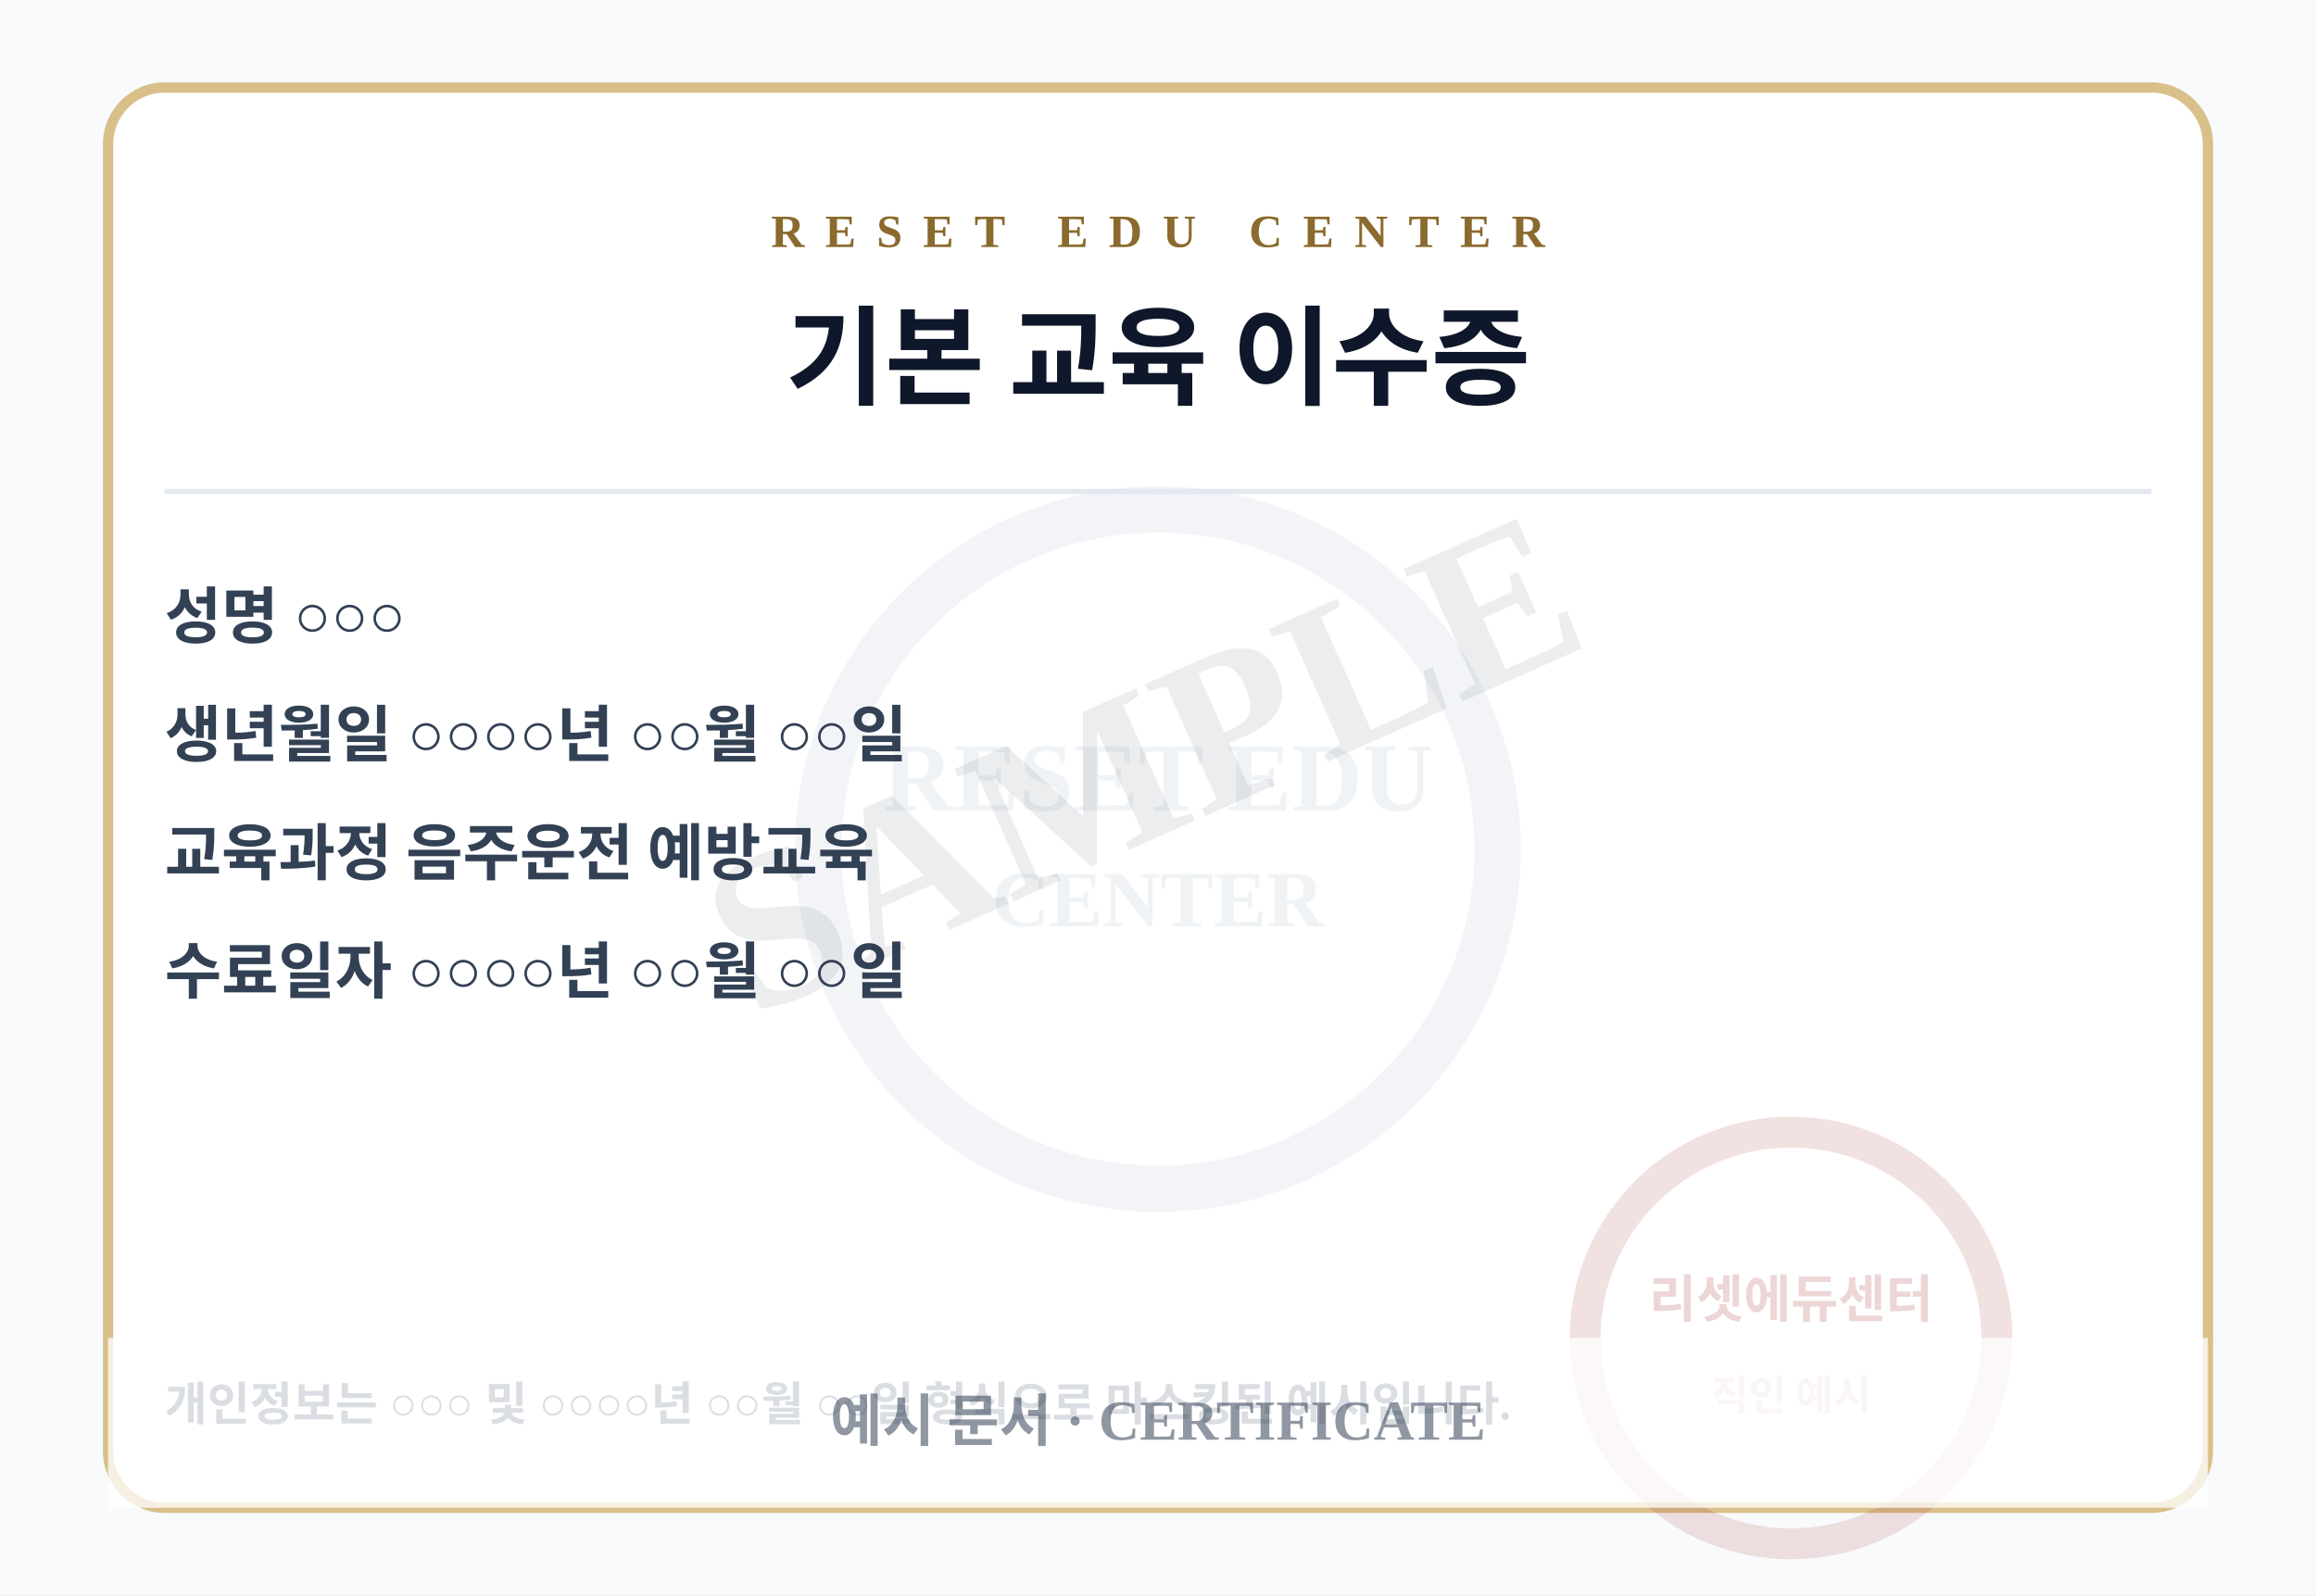
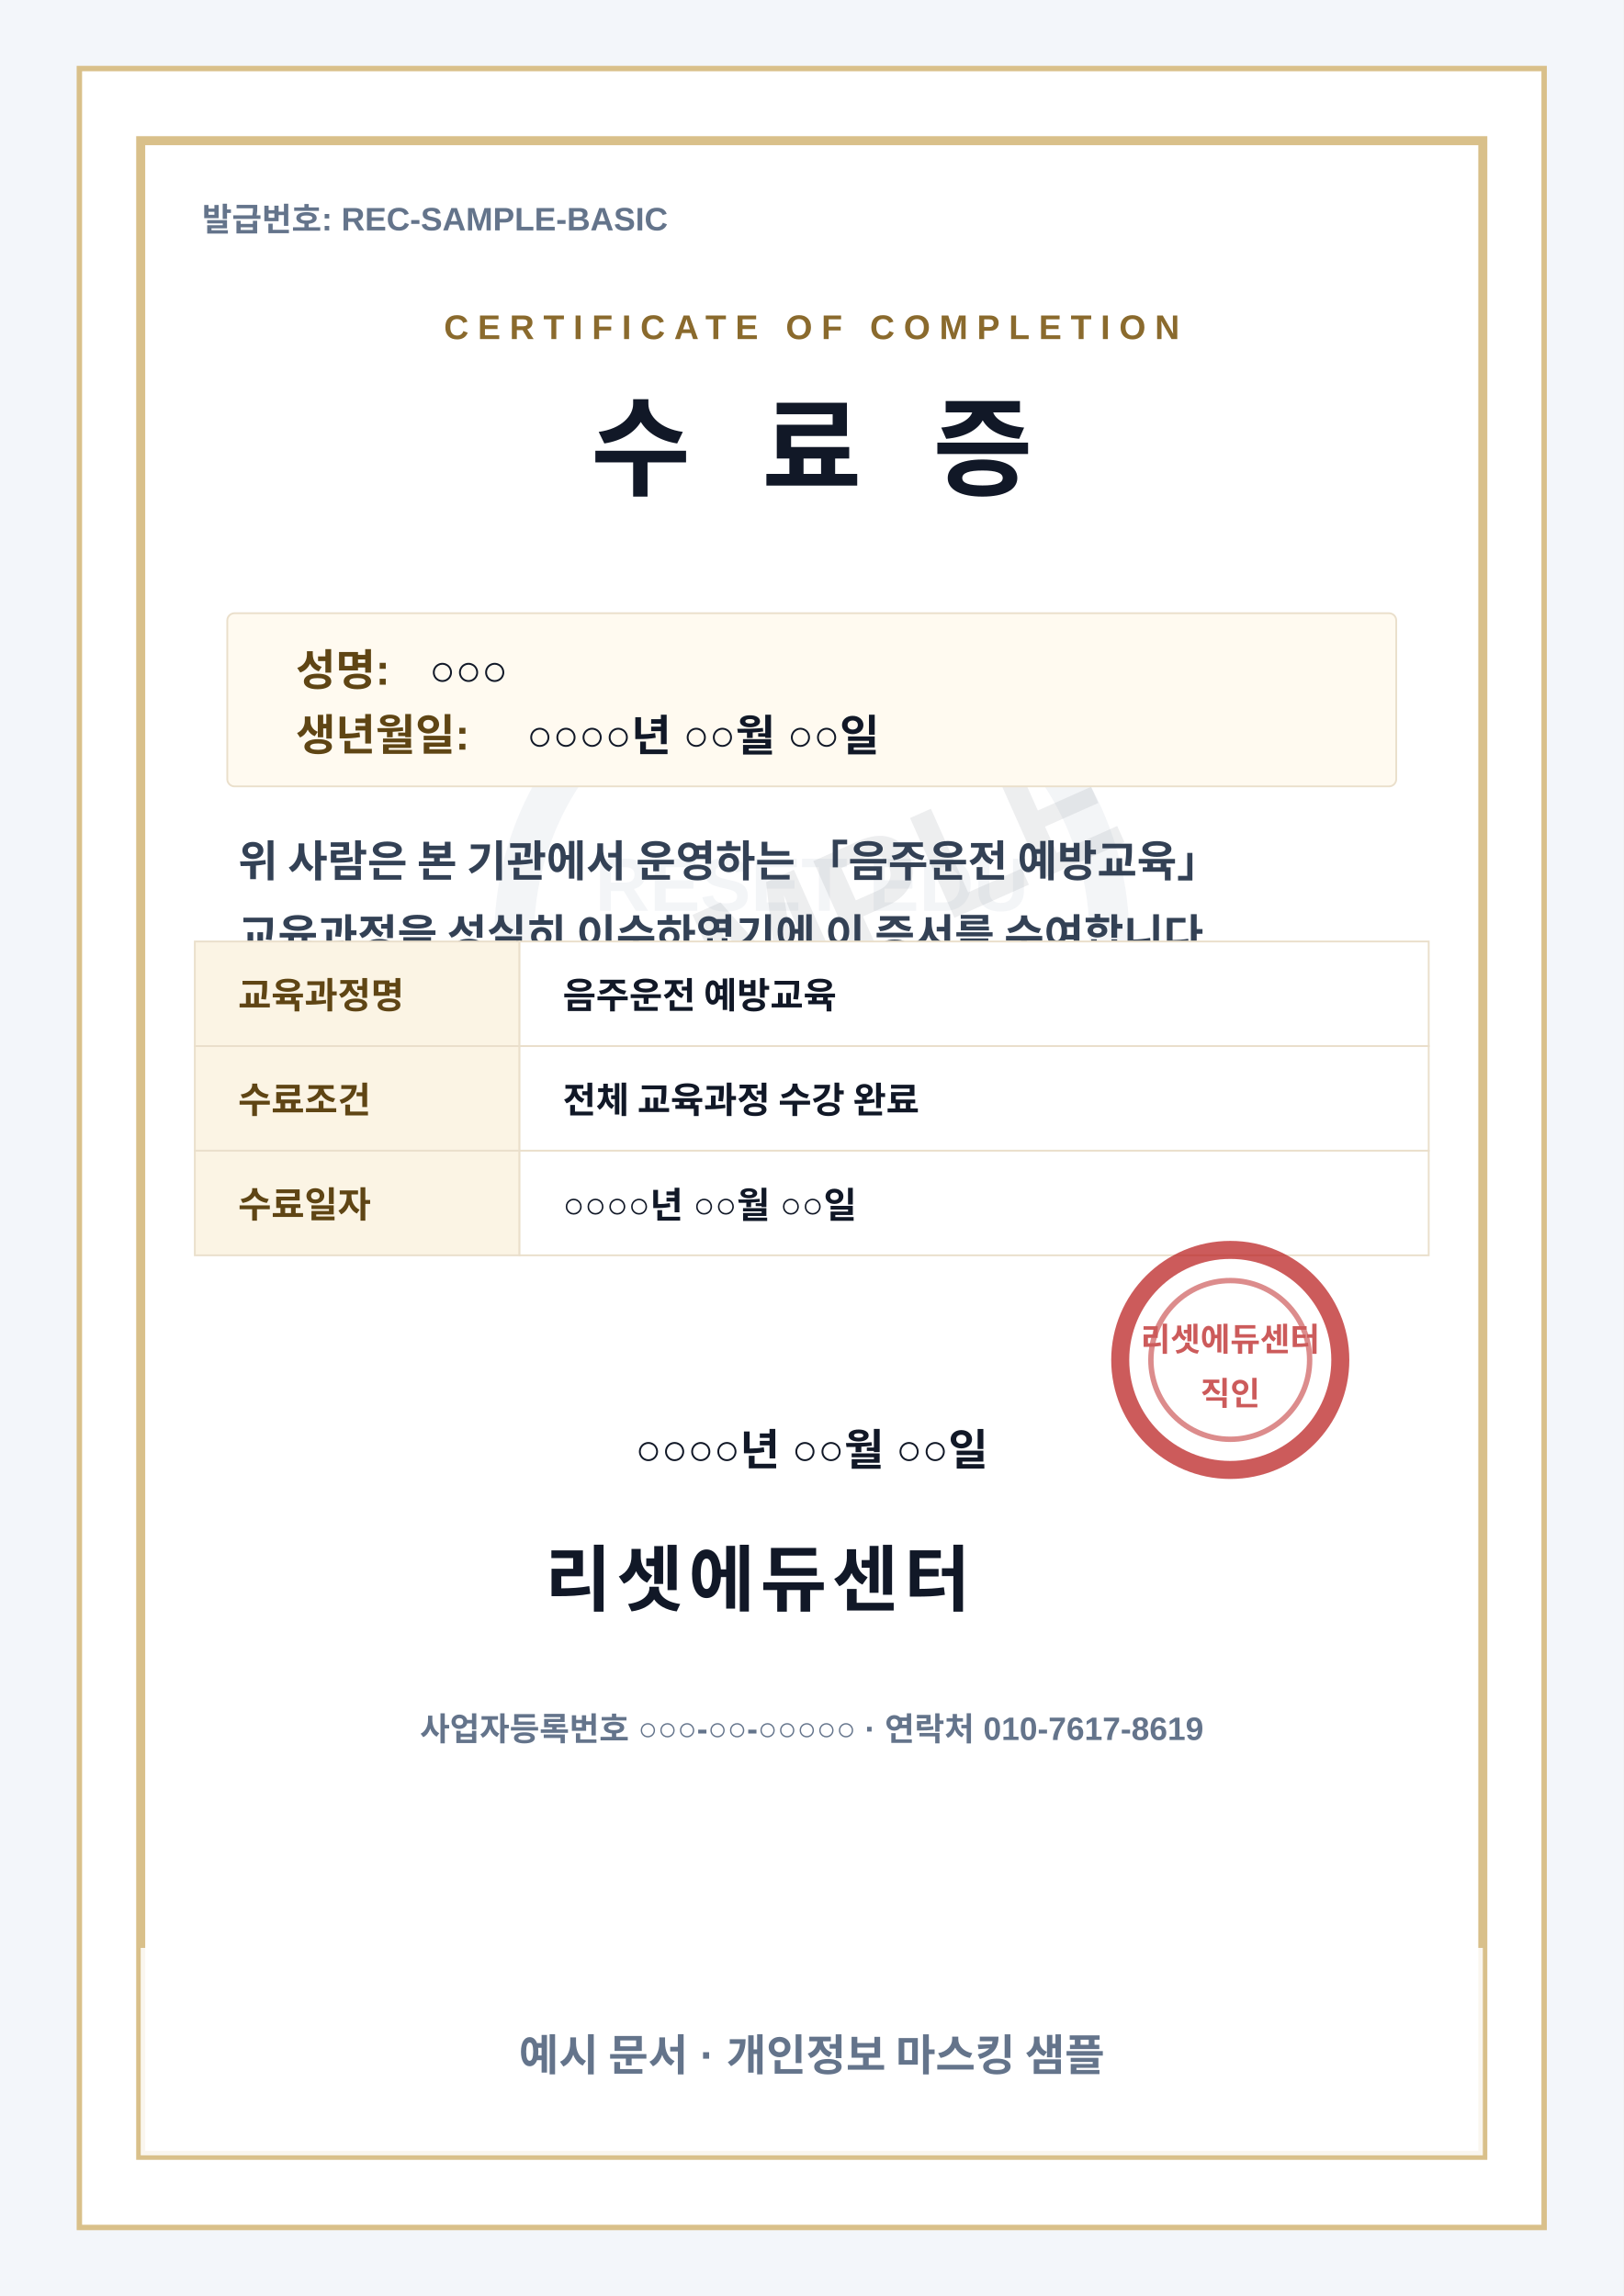
- <svg xmlns="http://www.w3.org/2000/svg" width="900" height="620" viewBox="0 0 900 620" role="img" aria-label="기본 교육 이수증 예시 문서">
-   <rect width="900" height="620" fill="#f8fafc" />
-   <rect x="42" y="34" width="816" height="552" rx="22" fill="#ffffff" stroke="#d9c08a" stroke-width="4" />
-   <circle cx="450" cy="330" r="132" fill="none" stroke="#173968" stroke-width="18" opacity="0.055" />
-   <text x="450" y="315" text-anchor="middle" font-size="38" font-weight="900" fill="#173968" opacity="0.065">RESET EDU</text>
-   <text x="450" y="360" text-anchor="middle" font-size="31" font-weight="900" fill="#173968" opacity="0.065">CENTER</text>
-   <text x="450" y="96" text-anchor="middle" font-size="18" font-weight="800" letter-spacing="8" fill="#8a6a2d">RESET EDU CENTER</text>
-   <text x="450" y="154" text-anchor="middle" font-size="42" font-weight="900" fill="#0f172a">기본 교육 이수증</text>
-   <rect x="64" y="190" width="772" height="2" fill="#e2e8f0" />
-   <text x="64" y="248" font-size="24" font-weight="600" fill="#334155">성명  ○○○</text>
-   <text x="64" y="294" font-size="24" font-weight="600" fill="#334155">생년월일  ○○○○년 ○○월 ○○일</text>
-   <text x="64" y="340" font-size="24" font-weight="600" fill="#334155">교육과정  음주운전 예방교육</text>
-   <text x="64" y="386" font-size="24" font-weight="600" fill="#334155">수료일자  ○○○○년 ○○월 ○○일</text>
-   <rect x="616" y="440" width="160" height="160" rx="80" fill="none" stroke="#991b1b" stroke-width="12" opacity="0.13" />
-   <text x="696" y="512" text-anchor="middle" font-size="20" font-weight="900" fill="#991b1b" opacity="0.18">리셋에듀센터</text>
-   <text x="696" y="548" text-anchor="middle" font-size="16" font-weight="900" fill="#991b1b" opacity="0.18">직인 예시</text>
-   <g transform="rotate(-24 450 310)">
-     <text x="450" y="324" text-anchor="middle" font-size="86" font-weight="900" fill="#0f172a" opacity="0.08">SAMPLE</text>
+ <svg xmlns="http://www.w3.org/2000/svg" width="900" height="1273" viewBox="0 0 900 1273" role="img" aria-label="수 료 증 예시">
+   <rect width="900" height="1273" fill="#f3f6fa" />
+   <rect x="44" y="38" width="812" height="1197" fill="#ffffff" stroke="#d9c08a" stroke-width="3" />
+   <rect x="78" y="78" width="744" height="1117" fill="#ffffff" stroke="#d9c08a" stroke-width="5" />
+   <g opacity="0.052">
+     <circle cx="450" cy="520" r="165" fill="none" stroke="#173968" stroke-width="22" />
+     <text x="450" y="505" text-anchor="middle" font-family="Arial, 'Noto Sans KR', sans-serif" font-size="42" font-weight="900" fill="#173968">RESET EDU</text>
+     <text x="450" y="555" text-anchor="middle" font-family="Arial, 'Noto Sans KR', sans-serif" font-size="36" font-weight="900" fill="#173968">CENTER</text>
  </g>
-   <text x="64" y="552" font-size="18" font-weight="700" fill="#64748b">개인정보는 ○○○ 및 ○○○○년 ○○월 ○○일 형식으로 마스킹된 예시입니다.</text>
-   <rect x="42" y="520" width="816" height="66" fill="#ffffff" opacity="0.76" />
-   <text x="450" y="560" text-anchor="middle" font-size="22" font-weight="900" fill="#334155" opacity="0.55">예시 문서 · CERTIFICATE</text>
+   <g transform="rotate(-24 450 520)">
+     <text opacity="0.075" x="450" y="542" text-anchor="middle" font-family="Arial, 'Noto Sans KR', sans-serif" font-size="88" font-weight="900" fill="#0f172a">SAMPLE</text>
+   </g>
+   <text x="112" y="128" text-anchor="start" font-family="Arial, 'Noto Sans KR', sans-serif" font-size="18" font-weight="800" fill="#64748b">발급번호: REC-SAMPLE-BASIC</text>
+   <text letter-spacing="5" x="450" y="188" text-anchor="middle" font-family="Arial, 'Noto Sans KR', sans-serif" font-size="19" font-weight="800" fill="#8a6a2d">CERTIFICATE OF COMPLETION</text>
+   <text letter-spacing="13" x="450" y="270" text-anchor="middle" font-family="Arial, 'Noto Sans KR', sans-serif" font-size="60" font-weight="900" fill="#111827">수 료 증</text>
+   <g>
+     <rect x="126" y="340" width="648" height="96" rx="4" fill="#fffaf0" stroke="#eadfcb" />
+     <text x="164" y="380" text-anchor="start" font-family="Arial, 'Noto Sans KR', sans-serif" font-size="24" font-weight="900" fill="#5f4514">성명:</text>
+     <text x="238" y="380" text-anchor="start" font-family="Arial, 'Noto Sans KR', sans-serif" font-size="24" font-weight="900" fill="#111827">○○○</text>
+     <text x="164" y="416" text-anchor="start" font-family="Arial, 'Noto Sans KR', sans-serif" font-size="24" font-weight="900" fill="#5f4514">생년월일:</text>
+     <text x="292" y="416" text-anchor="start" font-family="Arial, 'Noto Sans KR', sans-serif" font-size="24" font-weight="900" fill="#111827">○○○○년 ○○월 ○○일</text>
+   </g>
+   <text x="132" y="486" text-anchor="start" font-family="Arial, 'Noto Sans KR', sans-serif" font-size="24" font-weight="700" fill="#334155">위 사람은 본 기관에서 운영하는 「음주운전 예방교육」</text>
+   <text x="132" y="527" text-anchor="start" font-family="Arial, 'Noto Sans KR', sans-serif" font-size="24" font-weight="700" fill="#334155">교육과정을 성실히 이수하였기에 이 증서를 수여합니다.</text>
+   <g>
+     <rect x="108" y="522" width="180" height="58" fill="#fbf4e4" stroke="#eadfcb" />
+     <rect x="288" y="522" width="504" height="58" fill="#ffffff" stroke="#eadfcb" />
+     <text x="132" y="559" text-anchor="start" font-family="Arial, 'Noto Sans KR', sans-serif" font-size="20" font-weight="900" fill="#5f4514">교육과정명</text>
+     <text x="312" y="559" text-anchor="start" font-family="Arial, 'Noto Sans KR', sans-serif" font-size="20" font-weight="800" fill="#111827">음주운전 예방교육</text>
+   </g>
+   <g>
+     <rect x="108" y="580" width="180" height="58" fill="#fbf4e4" stroke="#eadfcb" />
+     <rect x="288" y="580" width="504" height="58" fill="#ffffff" stroke="#eadfcb" />
+     <text x="132" y="617" text-anchor="start" font-family="Arial, 'Noto Sans KR', sans-serif" font-size="20" font-weight="900" fill="#5f4514">수료조건</text>
+     <text x="312" y="617" text-anchor="start" font-family="Arial, 'Noto Sans KR', sans-serif" font-size="20" font-weight="800" fill="#111827">전체 교육과정 수강 완료</text>
+   </g>
+   <g>
+     <rect x="108" y="638" width="180" height="58" fill="#fbf4e4" stroke="#eadfcb" />
+     <rect x="288" y="638" width="504" height="58" fill="#ffffff" stroke="#eadfcb" />
+     <text x="132" y="675" text-anchor="start" font-family="Arial, 'Noto Sans KR', sans-serif" font-size="20" font-weight="900" fill="#5f4514">수료일자</text>
+     <text x="312" y="675" text-anchor="start" font-family="Arial, 'Noto Sans KR', sans-serif" font-size="20" font-weight="800" fill="#111827">○○○○년 ○○월 ○○일</text>
+   </g>
+   <g>
+     <text x="450" y="812" text-anchor="middle" font-family="Arial, 'Noto Sans KR', sans-serif" font-size="24" font-weight="800" fill="#111827">○○○○년 ○○월 ○○일</text>
+     <text letter-spacing="3" x="420" y="890" text-anchor="middle" font-family="Arial, 'Noto Sans KR', sans-serif" font-size="40" font-weight="900" fill="#111827">리셋에듀센터</text>
+     <g opacity="0.72">
+       <circle cx="682" cy="754" r="61" fill="none" stroke="#b91c1c" stroke-width="10" />
+       <circle cx="682" cy="754" r="44" fill="none" stroke="#b91c1c" stroke-width="3" opacity="0.7" />
+       <text x="682" y="749" text-anchor="middle" font-family="Arial, 'Noto Sans KR', sans-serif" font-size="18" font-weight="900" fill="#b91c1c">리셋에듀센터</text>
+       <text x="682" y="779" text-anchor="middle" font-family="Arial, 'Noto Sans KR', sans-serif" font-size="18" font-weight="900" fill="#b91c1c">직인</text>
+     </g>
+     <text x="450" y="965" text-anchor="middle" font-family="Arial, 'Noto Sans KR', sans-serif" font-size="18" font-weight="700" fill="#64748b">사업자등록번호 ○○○-○○-○○○○○ · 연락처 010-7617-8619</text>
+   </g>
+   <rect x="78" y="1080" width="744" height="115" fill="#ffffff" opacity="0.86" />
+   <text x="450" y="1148" text-anchor="middle" font-family="Arial, 'Noto Sans KR', sans-serif" font-size="24" font-weight="900" fill="#64748b">예시 문서 · 개인정보 마스킹 샘플</text>
</svg>
